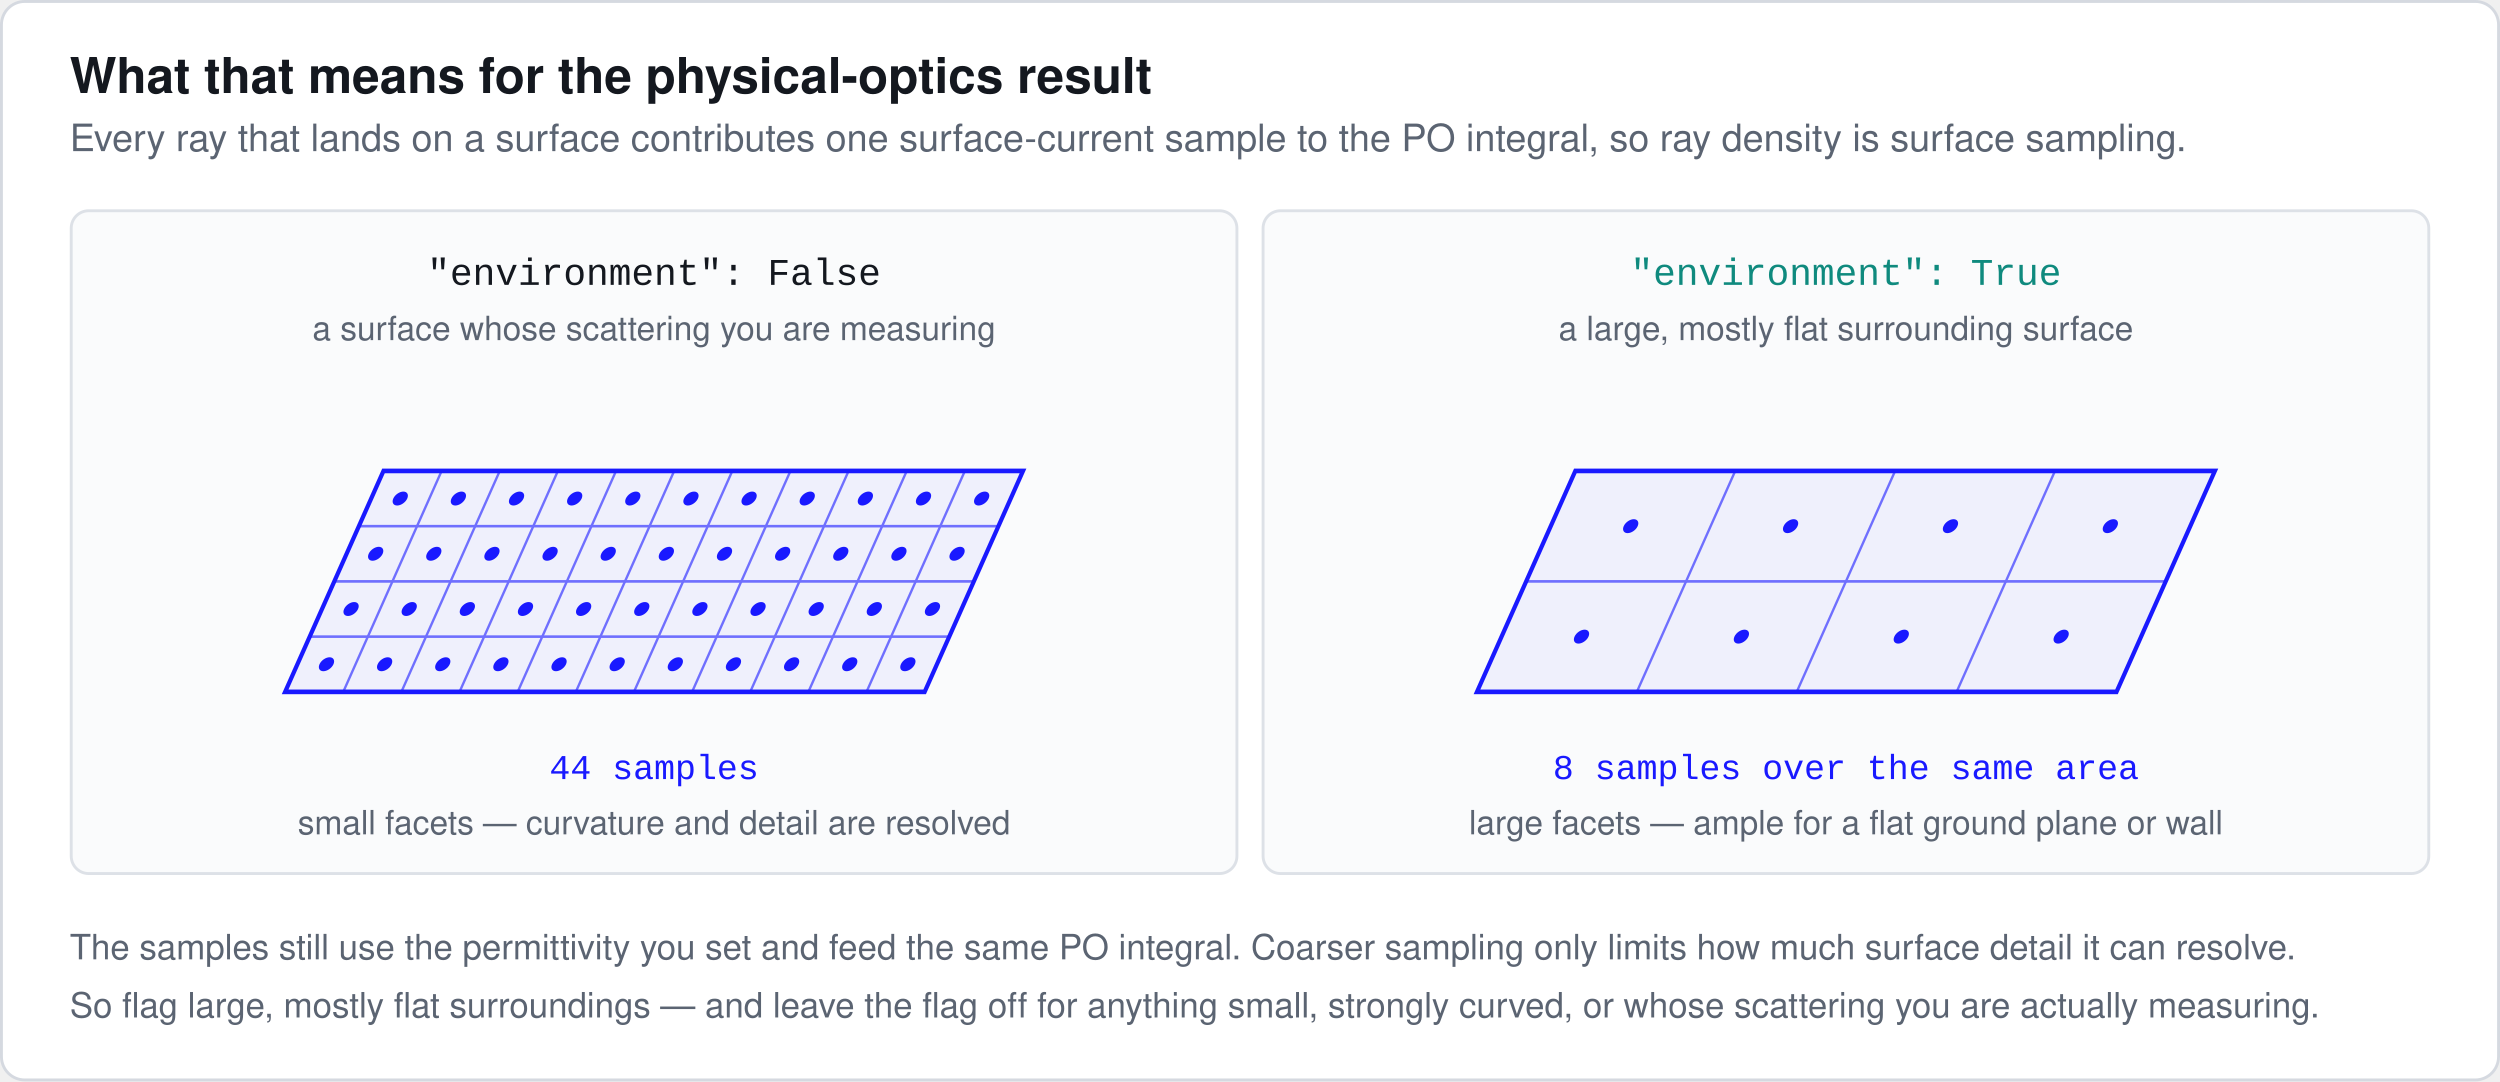
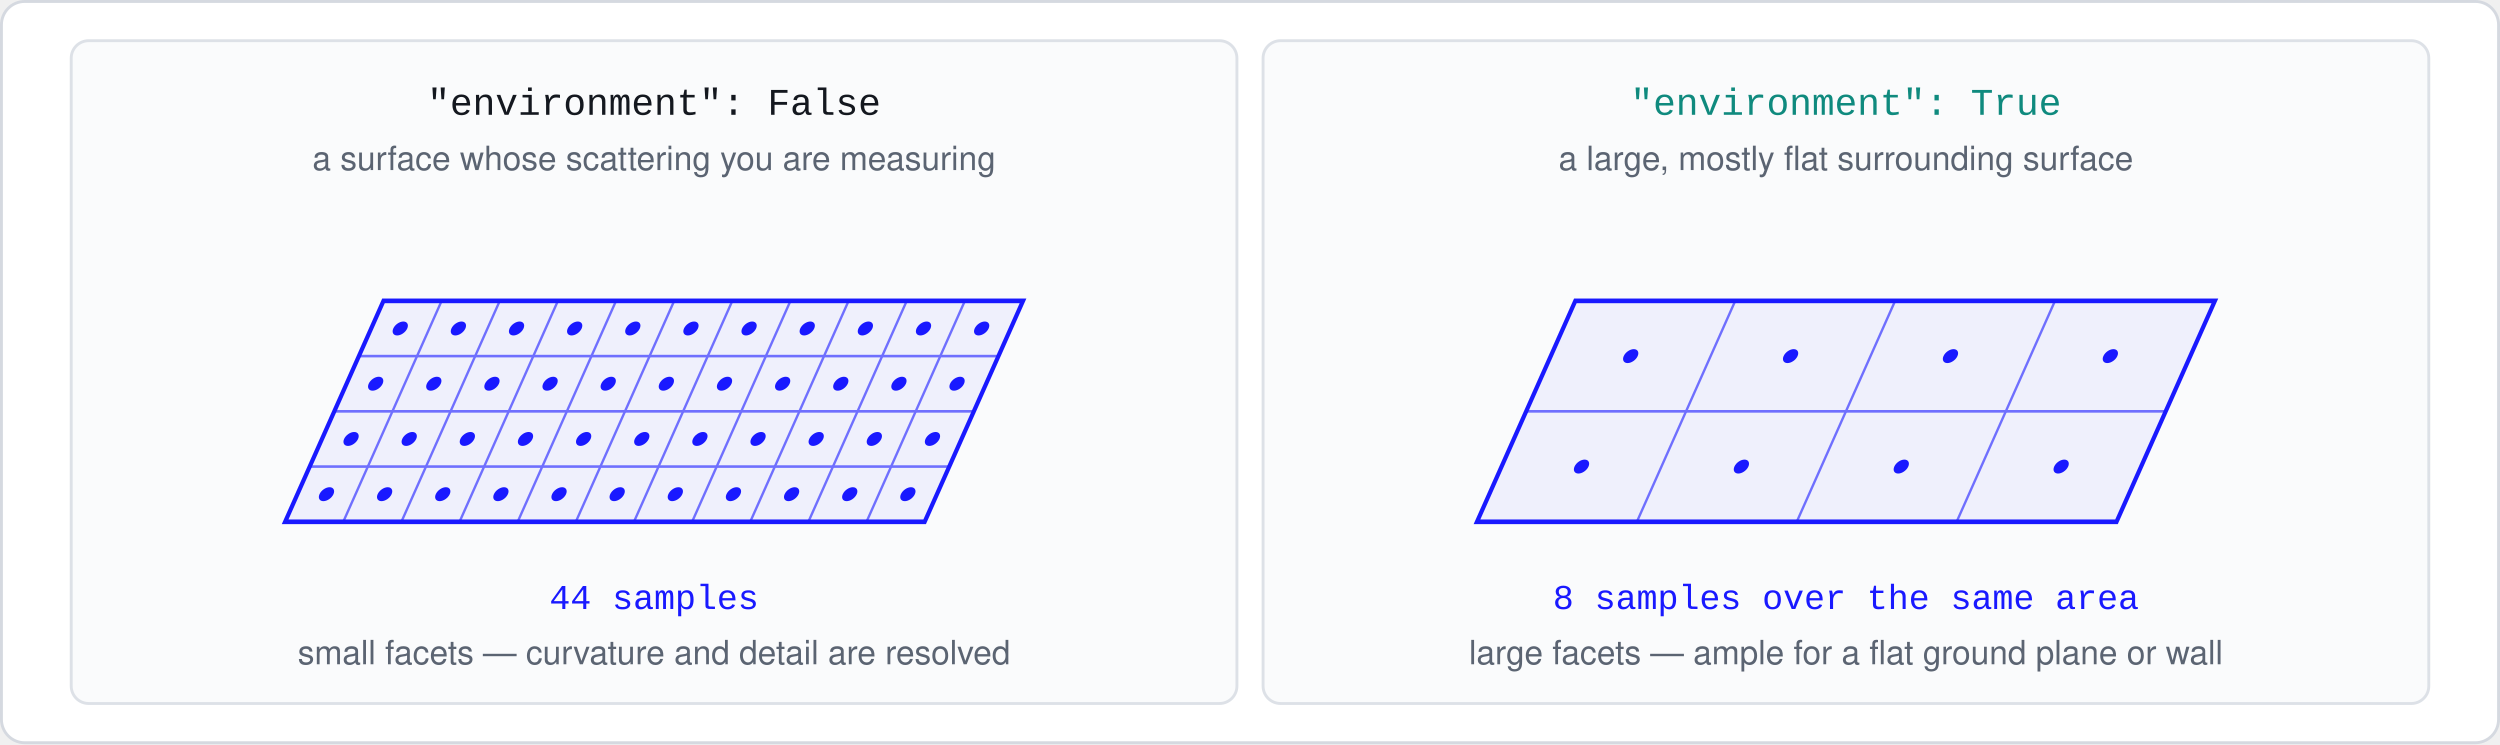
- <svg xmlns="http://www.w3.org/2000/svg" viewBox="0 0 860 372" width="860" height="372" role="img" aria-label="How the environment flag changes physical-optics surface sampling">
+ <svg xmlns="http://www.w3.org/2000/svg" viewBox="0 0 860 256" width="860" height="256" role="img" aria-label="How the environment flag changes physical-optics surface sampling">
  <style>
    .bg    { fill:#ffffff; stroke:#d5d9e0; stroke-width:1 }
    .panel { fill:#fafbfc; stroke:#dde1e7; stroke-width:1 }
    .ttl   { font:600 17px 'Segoe UI',Helvetica,Arial,sans-serif; fill:#14181f }
    .sub   { font:13px 'Segoe UI',Helvetica,Arial,sans-serif; fill:#5b6472 }
    .lbl   { font:11.5px 'Segoe UI',Helvetica,Arial,sans-serif; fill:#5b6472 }
    .cap   { font:12px 'Segoe UI',Helvetica,Arial,sans-serif; fill:#5b6472 }
    .code  { font:13px 'IBM Plex Mono',Consolas,'Courier New',monospace }
    .mono  { font:12px 'IBM Plex Mono',Consolas,'Courier New',monospace }
    .env   { fill:#0f8a7e }
    .ray   { fill:#1919ff }
    .ink   { fill:#14181f }
  </style>
-   <rect class="bg" x="0.5" y="0.5" width="859" height="371" rx="8" />
-   <text class="ttl" x="24" y="32">What that means for the physical-optics result</text>
-   <text class="sub" x="24" y="52">Every ray that lands on a surface contributes one surface-current sample to the PO integral, so ray density is surface sampling.</text>
-   <rect class="panel" x="24.5" y="72.5" width="401" height="228" rx="6" />
-   <text class="code ink" x="225" y="98" text-anchor="middle">"environment": False</text>
-   <text class="lbl" x="225" y="117" text-anchor="middle">a surface whose scattering you are measuring</text>
-   <g transform="translate(225,200) skewX(-24)">
-     <rect x="-110" y="-38" width="220" height="76" fill="#1919ff" fill-opacity="0.05" stroke="#1919ff" stroke-width="1.6" />
-     <g stroke="#1919ff" stroke-width="0.9" opacity="0.6">
-       <line x1="-90.0" y1="-38" x2="-90.0" y2="38" />
-       <line x1="-70.0" y1="-38" x2="-70.0" y2="38" />
-       <line x1="-50.0" y1="-38" x2="-50.0" y2="38" />
-       <line x1="-30.0" y1="-38" x2="-30.0" y2="38" />
-       <line x1="-10.0" y1="-38" x2="-10.0" y2="38" />
-       <line x1="10.0" y1="-38" x2="10.0" y2="38" />
-       <line x1="30.0" y1="-38" x2="30.0" y2="38" />
-       <line x1="50.0" y1="-38" x2="50.0" y2="38" />
-       <line x1="70.0" y1="-38" x2="70.0" y2="38" />
-       <line x1="90.0" y1="-38" x2="90.0" y2="38" />
-       <line x1="-110" y1="-19.0" x2="110" y2="-19.0" />
-       <line x1="-110" y1="0.0" x2="110" y2="0.0" />
-       <line x1="-110" y1="19.0" x2="110" y2="19.0" />
+   <rect class="bg" x="0.5" y="0.5" width="859" height="255" rx="8" />
+   <g id="fig" transform="translate(0,-58.5)">
+     <rect class="panel" x="24.5" y="72.5" width="401" height="228" rx="6" />
+     <text class="code ink" x="225" y="98" text-anchor="middle">"environment": False</text>
+     <text class="lbl" x="225" y="117" text-anchor="middle">a surface whose scattering you are measuring</text>
+     <g transform="translate(225,200) skewX(-24)">
+       <rect x="-110" y="-38" width="220" height="76" fill="#1919ff" fill-opacity="0.05" stroke="#1919ff" stroke-width="1.6" />
+       <g stroke="#1919ff" stroke-width="0.9" opacity="0.6">
+         <line x1="-90.0" y1="-38" x2="-90.0" y2="38" />
+         <line x1="-70.0" y1="-38" x2="-70.0" y2="38" />
+         <line x1="-50.0" y1="-38" x2="-50.0" y2="38" />
+         <line x1="-30.0" y1="-38" x2="-30.0" y2="38" />
+         <line x1="-10.0" y1="-38" x2="-10.0" y2="38" />
+         <line x1="10.0" y1="-38" x2="10.0" y2="38" />
+         <line x1="30.0" y1="-38" x2="30.0" y2="38" />
+         <line x1="50.0" y1="-38" x2="50.0" y2="38" />
+         <line x1="70.0" y1="-38" x2="70.0" y2="38" />
+         <line x1="90.0" y1="-38" x2="90.0" y2="38" />
+         <line x1="-110" y1="-19.0" x2="110" y2="-19.0" />
+         <line x1="-110" y1="0.0" x2="110" y2="0.0" />
+         <line x1="-110" y1="19.0" x2="110" y2="19.0" />
+       </g>
+       <g fill="#1919ff">
+         <circle cx="-100.0" cy="-28.5" r="2.4" />
+         <circle cx="-80.0" cy="-28.5" r="2.4" />
+         <circle cx="-60.0" cy="-28.5" r="2.4" />
+         <circle cx="-40.0" cy="-28.5" r="2.4" />
+         <circle cx="-20.0" cy="-28.5" r="2.4" />
+         <circle cx="0.0" cy="-28.5" r="2.4" />
+         <circle cx="20.0" cy="-28.5" r="2.4" />
+         <circle cx="40.0" cy="-28.5" r="2.4" />
+         <circle cx="60.0" cy="-28.5" r="2.4" />
+         <circle cx="80.0" cy="-28.5" r="2.4" />
+         <circle cx="100.0" cy="-28.5" r="2.4" />
+         <circle cx="-100.0" cy="-9.5" r="2.4" />
+         <circle cx="-80.0" cy="-9.5" r="2.4" />
+         <circle cx="-60.0" cy="-9.5" r="2.4" />
+         <circle cx="-40.0" cy="-9.5" r="2.4" />
+         <circle cx="-20.0" cy="-9.5" r="2.4" />
+         <circle cx="0.0" cy="-9.5" r="2.4" />
+         <circle cx="20.0" cy="-9.5" r="2.4" />
+         <circle cx="40.0" cy="-9.5" r="2.4" />
+         <circle cx="60.0" cy="-9.5" r="2.4" />
+         <circle cx="80.0" cy="-9.5" r="2.4" />
+         <circle cx="100.0" cy="-9.5" r="2.4" />
+         <circle cx="-100.0" cy="9.5" r="2.4" />
+         <circle cx="-80.0" cy="9.5" r="2.4" />
+         <circle cx="-60.0" cy="9.5" r="2.4" />
+         <circle cx="-40.0" cy="9.5" r="2.4" />
+         <circle cx="-20.0" cy="9.5" r="2.4" />
+         <circle cx="0.0" cy="9.5" r="2.4" />
+         <circle cx="20.0" cy="9.5" r="2.4" />
+         <circle cx="40.0" cy="9.5" r="2.4" />
+         <circle cx="60.0" cy="9.5" r="2.4" />
+         <circle cx="80.0" cy="9.5" r="2.4" />
+         <circle cx="100.0" cy="9.5" r="2.4" />
+         <circle cx="-100.0" cy="28.5" r="2.4" />
+         <circle cx="-80.0" cy="28.5" r="2.4" />
+         <circle cx="-60.0" cy="28.5" r="2.4" />
+         <circle cx="-40.0" cy="28.5" r="2.4" />
+         <circle cx="-20.0" cy="28.5" r="2.4" />
+         <circle cx="0.0" cy="28.5" r="2.4" />
+         <circle cx="20.0" cy="28.5" r="2.4" />
+         <circle cx="40.0" cy="28.5" r="2.4" />
+         <circle cx="60.0" cy="28.5" r="2.4" />
+         <circle cx="80.0" cy="28.5" r="2.4" />
+         <circle cx="100.0" cy="28.5" r="2.4" />
+       </g>
    </g>
-     <g fill="#1919ff">
-       <circle cx="-100.0" cy="-28.5" r="2.4" />
-       <circle cx="-80.0" cy="-28.5" r="2.4" />
-       <circle cx="-60.0" cy="-28.5" r="2.4" />
-       <circle cx="-40.0" cy="-28.5" r="2.4" />
-       <circle cx="-20.0" cy="-28.5" r="2.4" />
-       <circle cx="0.0" cy="-28.5" r="2.4" />
-       <circle cx="20.0" cy="-28.5" r="2.4" />
-       <circle cx="40.0" cy="-28.5" r="2.4" />
-       <circle cx="60.0" cy="-28.5" r="2.4" />
-       <circle cx="80.0" cy="-28.5" r="2.4" />
-       <circle cx="100.0" cy="-28.5" r="2.4" />
-       <circle cx="-100.0" cy="-9.5" r="2.4" />
-       <circle cx="-80.0" cy="-9.5" r="2.4" />
-       <circle cx="-60.0" cy="-9.5" r="2.4" />
-       <circle cx="-40.0" cy="-9.5" r="2.4" />
-       <circle cx="-20.0" cy="-9.5" r="2.4" />
-       <circle cx="0.0" cy="-9.5" r="2.4" />
-       <circle cx="20.0" cy="-9.5" r="2.4" />
-       <circle cx="40.0" cy="-9.5" r="2.4" />
-       <circle cx="60.0" cy="-9.5" r="2.4" />
-       <circle cx="80.0" cy="-9.5" r="2.4" />
-       <circle cx="100.0" cy="-9.5" r="2.4" />
-       <circle cx="-100.0" cy="9.5" r="2.4" />
-       <circle cx="-80.0" cy="9.5" r="2.4" />
-       <circle cx="-60.0" cy="9.5" r="2.4" />
-       <circle cx="-40.0" cy="9.5" r="2.4" />
-       <circle cx="-20.0" cy="9.5" r="2.4" />
-       <circle cx="0.0" cy="9.5" r="2.4" />
-       <circle cx="20.0" cy="9.5" r="2.4" />
-       <circle cx="40.0" cy="9.5" r="2.4" />
-       <circle cx="60.0" cy="9.5" r="2.4" />
-       <circle cx="80.0" cy="9.5" r="2.4" />
-       <circle cx="100.0" cy="9.5" r="2.4" />
-       <circle cx="-100.0" cy="28.5" r="2.4" />
-       <circle cx="-80.0" cy="28.5" r="2.4" />
-       <circle cx="-60.0" cy="28.5" r="2.4" />
-       <circle cx="-40.0" cy="28.5" r="2.4" />
-       <circle cx="-20.0" cy="28.5" r="2.4" />
-       <circle cx="0.0" cy="28.5" r="2.4" />
-       <circle cx="20.0" cy="28.5" r="2.4" />
-       <circle cx="40.0" cy="28.5" r="2.4" />
-       <circle cx="60.0" cy="28.5" r="2.4" />
-       <circle cx="80.0" cy="28.5" r="2.4" />
-       <circle cx="100.0" cy="28.5" r="2.4" />
+     <text class="mono ray" x="225" y="268" text-anchor="middle">44 samples</text>
+     <text class="lbl" x="225" y="287" text-anchor="middle">small facets — curvature and detail are resolved</text>
+     <rect class="panel" x="434.5" y="72.5" width="401" height="228" rx="6" />
+     <text class="code env" x="635" y="98" text-anchor="middle">"environment": True</text>
+     <text class="lbl" x="635" y="117" text-anchor="middle">a large, mostly flat surrounding surface</text>
+     <g transform="translate(635,200) skewX(-24)">
+       <rect x="-110" y="-38" width="220" height="76" fill="#1919ff" fill-opacity="0.05" stroke="#1919ff" stroke-width="1.6" />
+       <g stroke="#1919ff" stroke-width="0.9" opacity="0.6">
+         <line x1="-55.0" y1="-38" x2="-55.0" y2="38" />
+         <line x1="0.0" y1="-38" x2="0.0" y2="38" />
+         <line x1="55.0" y1="-38" x2="55.0" y2="38" />
+         <line x1="-110" y1="0.0" x2="110" y2="0.0" />
+       </g>
+       <g fill="#1919ff">
+         <circle cx="-82.5" cy="-19.0" r="2.4" />
+         <circle cx="-27.5" cy="-19.0" r="2.4" />
+         <circle cx="27.5" cy="-19.0" r="2.4" />
+         <circle cx="82.5" cy="-19.0" r="2.4" />
+         <circle cx="-82.5" cy="19.0" r="2.4" />
+         <circle cx="-27.5" cy="19.0" r="2.4" />
+         <circle cx="27.5" cy="19.0" r="2.4" />
+         <circle cx="82.5" cy="19.0" r="2.4" />
+       </g>
    </g>
+     <text class="mono ray" x="635" y="268" text-anchor="middle">8 samples over the same area</text>
+     <text class="lbl" x="635" y="287" text-anchor="middle">large facets — ample for a flat ground plane or wall</text>
  </g>
-   <text class="mono ray" x="225" y="268" text-anchor="middle">44 samples</text>
-   <text class="lbl" x="225" y="287" text-anchor="middle">small facets — curvature and detail are resolved</text>
-   <rect class="panel" x="434.5" y="72.5" width="401" height="228" rx="6" />
-   <text class="code env" x="635" y="98" text-anchor="middle">"environment": True</text>
-   <text class="lbl" x="635" y="117" text-anchor="middle">a large, mostly flat surrounding surface</text>
-   <g transform="translate(635,200) skewX(-24)">
-     <rect x="-110" y="-38" width="220" height="76" fill="#1919ff" fill-opacity="0.05" stroke="#1919ff" stroke-width="1.6" />
-     <g stroke="#1919ff" stroke-width="0.9" opacity="0.6">
-       <line x1="-55.0" y1="-38" x2="-55.0" y2="38" />
-       <line x1="0.0" y1="-38" x2="0.0" y2="38" />
-       <line x1="55.0" y1="-38" x2="55.0" y2="38" />
-       <line x1="-110" y1="0.0" x2="110" y2="0.0" />
-     </g>
-     <g fill="#1919ff">
-       <circle cx="-82.5" cy="-19.0" r="2.4" />
-       <circle cx="-27.5" cy="-19.0" r="2.4" />
-       <circle cx="27.5" cy="-19.0" r="2.4" />
-       <circle cx="82.5" cy="-19.0" r="2.4" />
-       <circle cx="-82.5" cy="19.0" r="2.4" />
-       <circle cx="-27.5" cy="19.0" r="2.4" />
-       <circle cx="27.5" cy="19.0" r="2.4" />
-       <circle cx="82.5" cy="19.0" r="2.4" />
-     </g>
-   </g>
-   <text class="mono ray" x="635" y="268" text-anchor="middle">8 samples over the same area</text>
-   <text class="lbl" x="635" y="287" text-anchor="middle">large facets — ample for a flat ground plane or wall</text>
-   <text class="cap" x="24" y="330">The samples still use the permittivity you set and feed the same PO integral. Coarser sampling only limits how much surface detail it can resolve.</text>
-   <text class="cap" x="24" y="350">So flag large, mostly flat surroundings — and leave the flag off for anything small, strongly curved, or whose scattering you are actually measuring.</text>
</svg>
